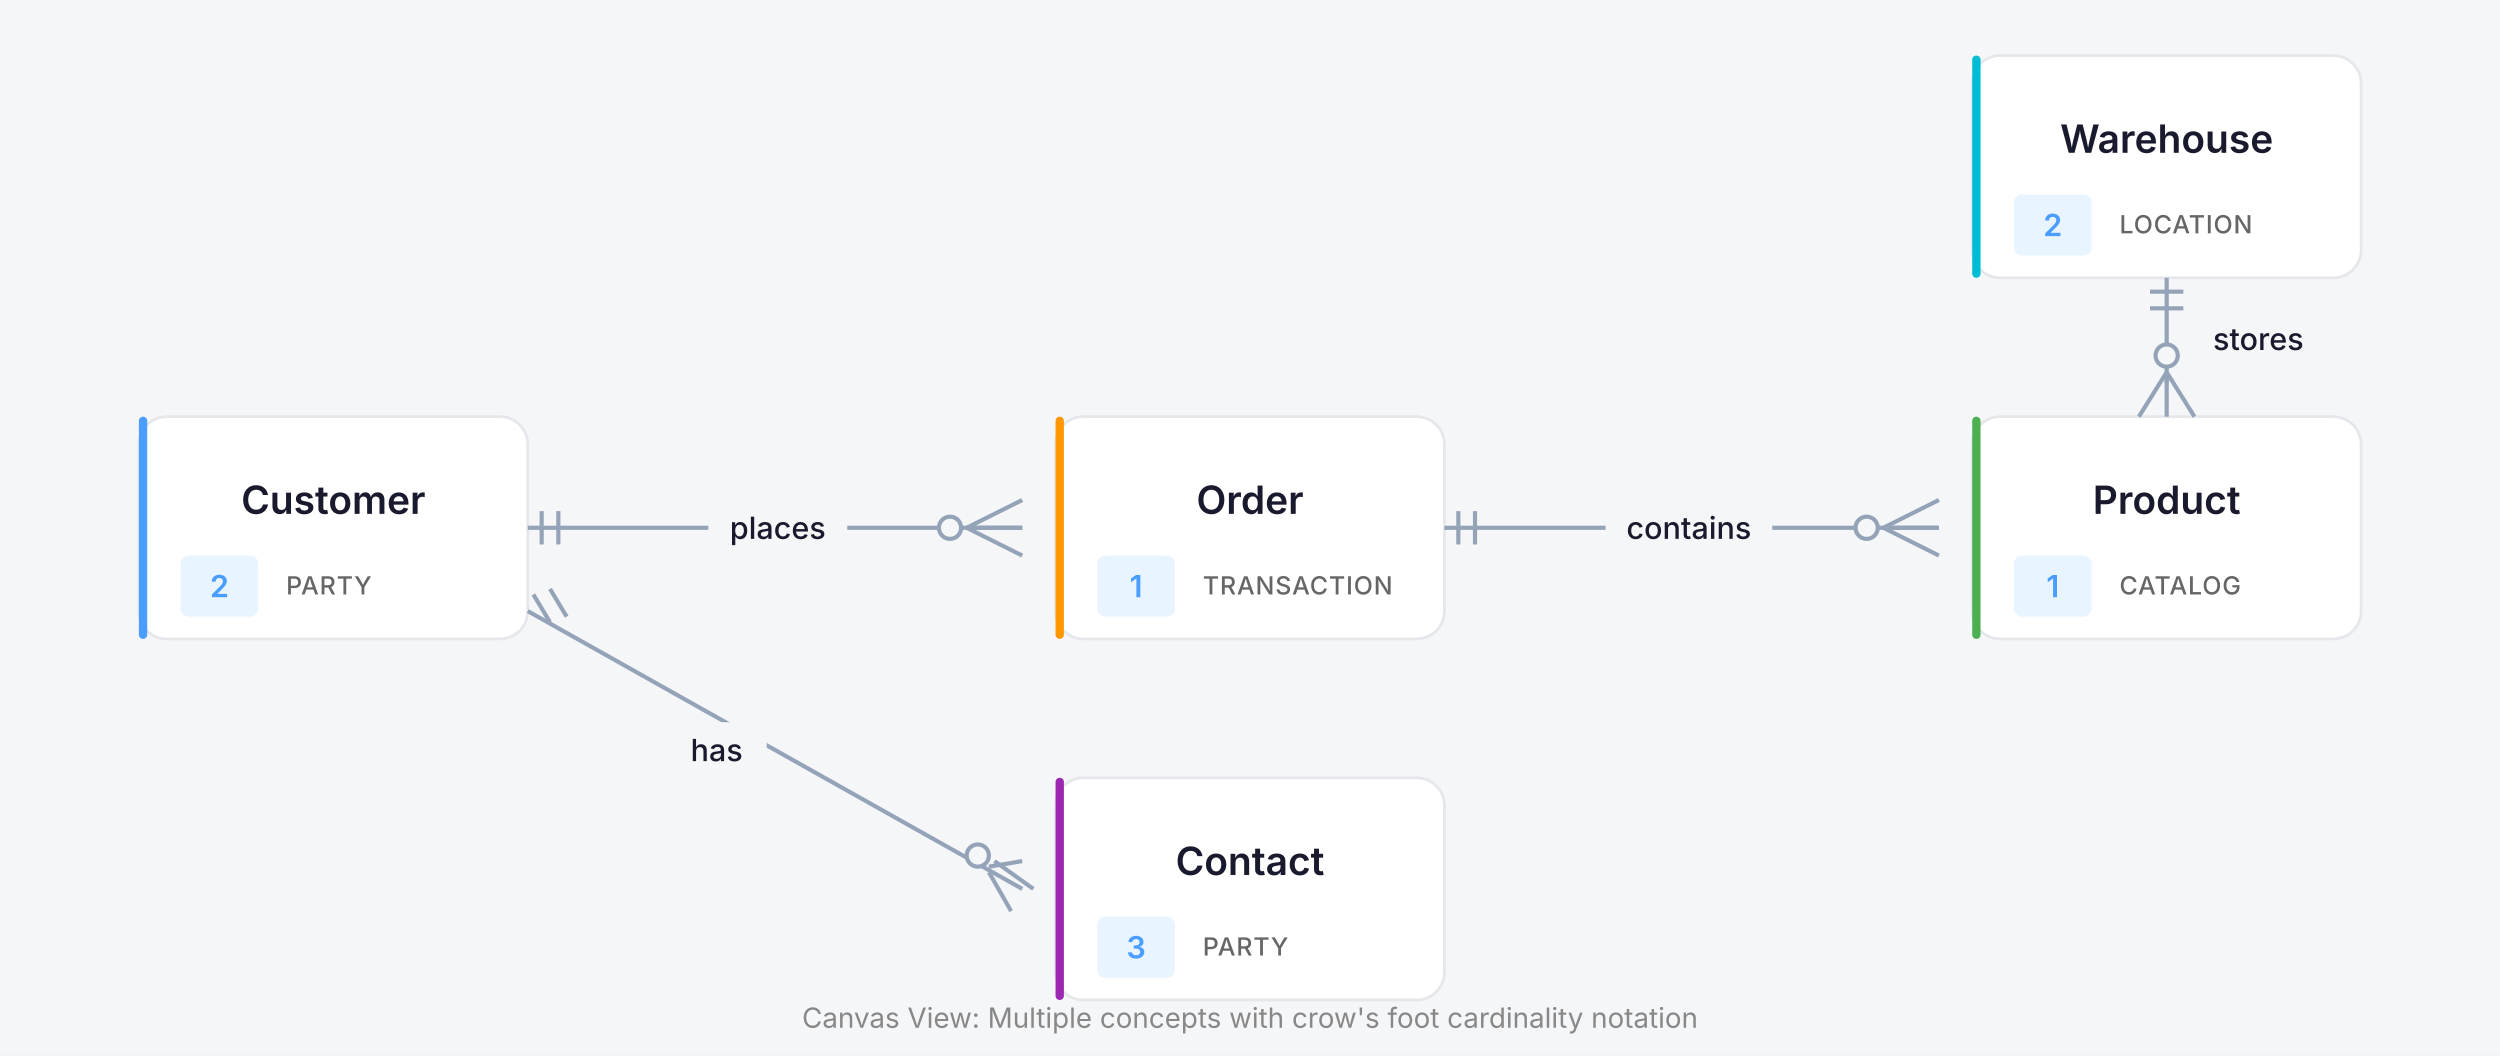
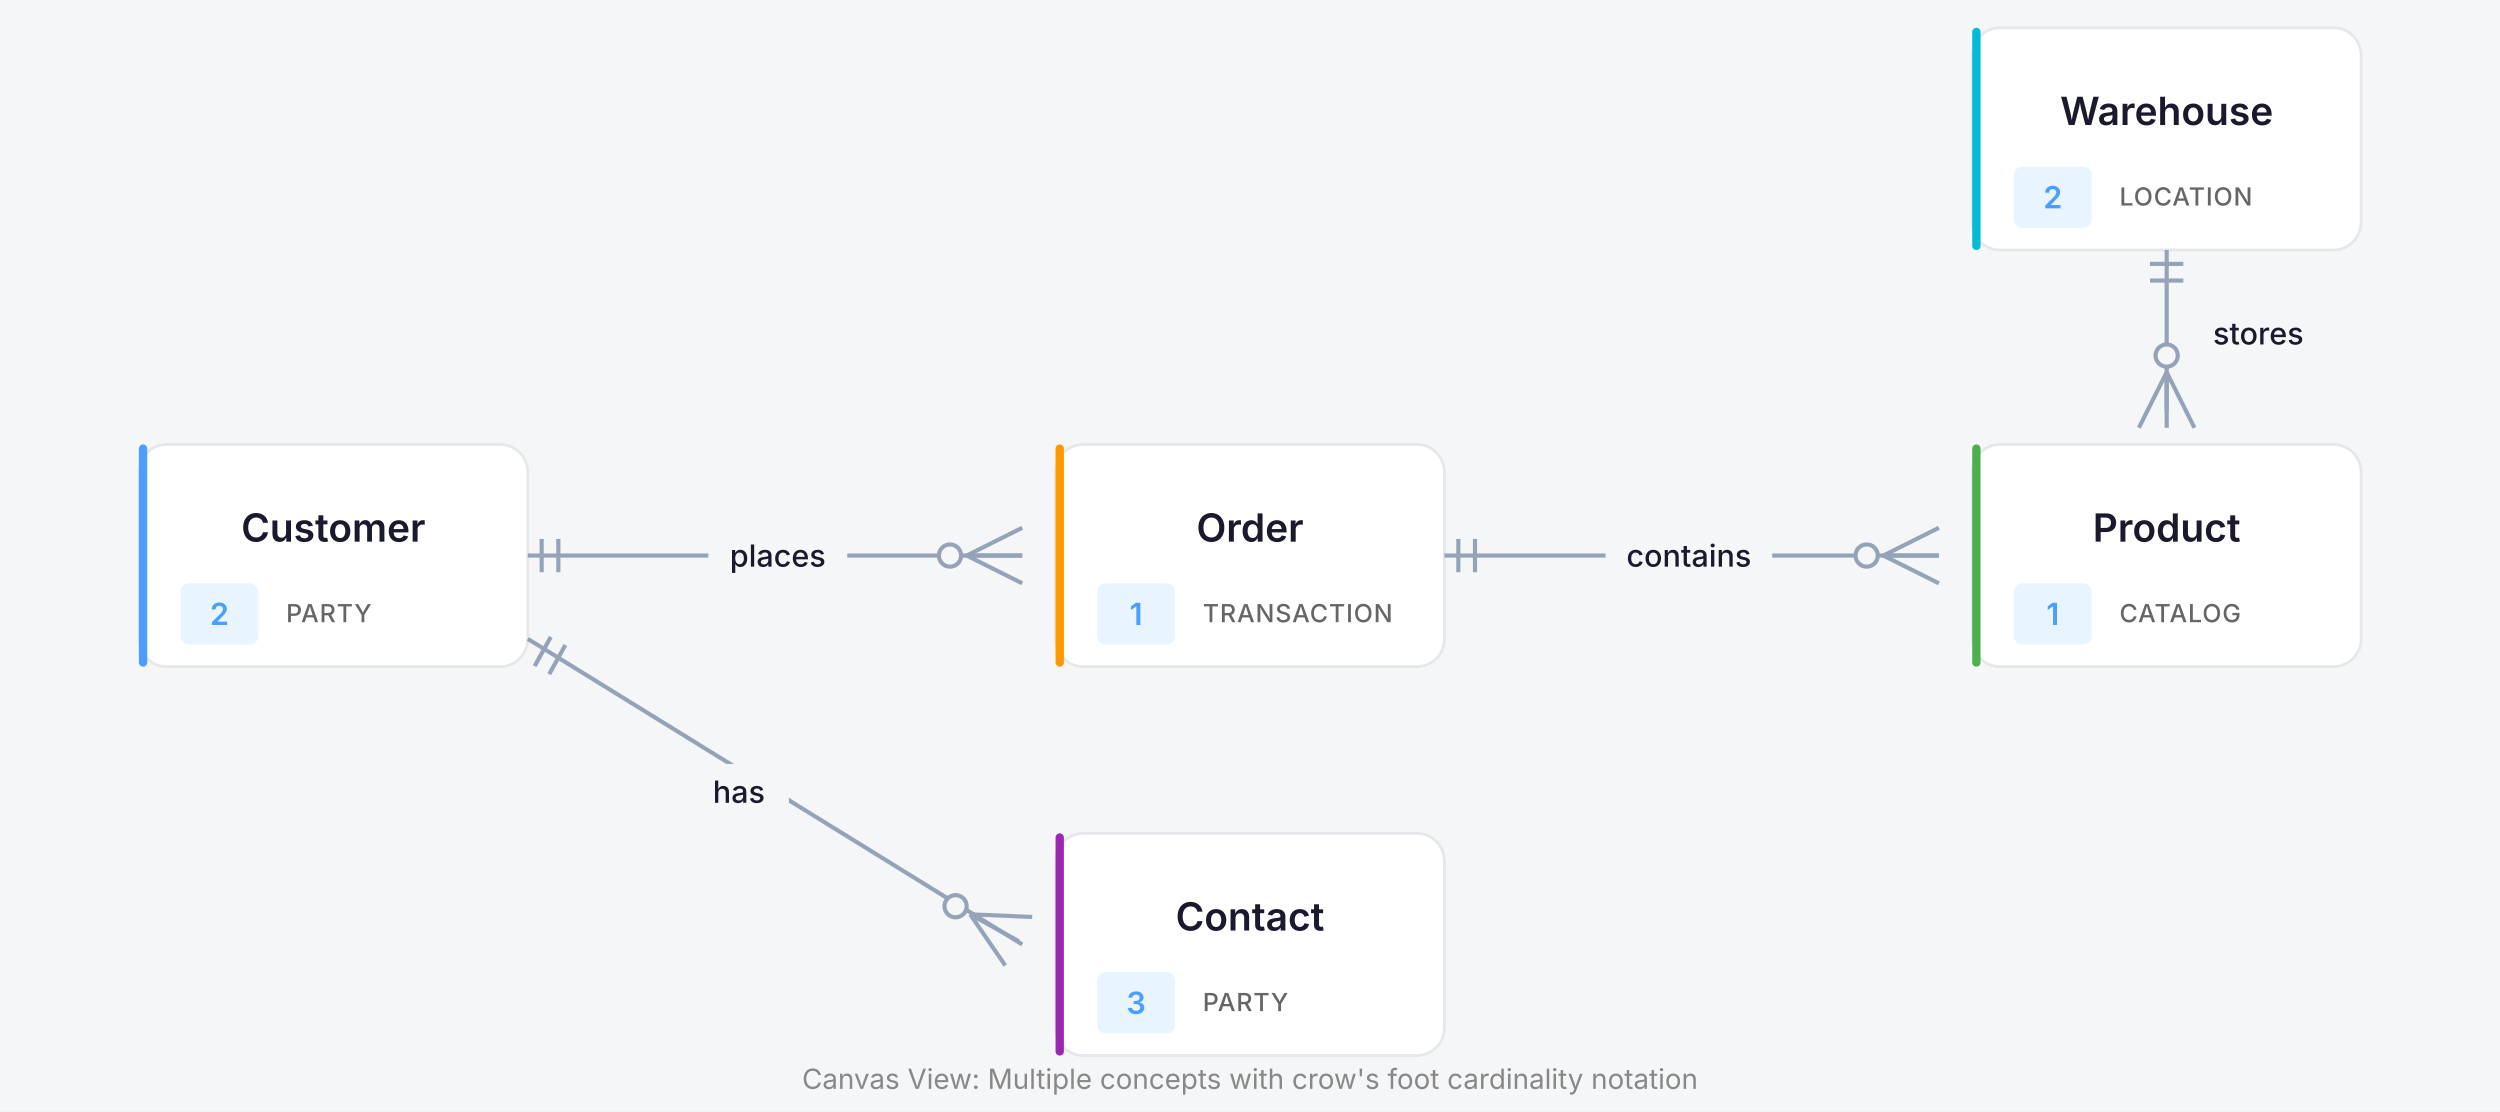
- <svg xmlns="http://www.w3.org/2000/svg" width="900" height="380" viewBox="0 0 900 380">
-   <rect width="900" height="380" fill="#f5f6f8" />
-   <g transform="translate(50, 150)">
+ <svg xmlns="http://www.w3.org/2000/svg" width="900" height="400" viewBox="0 0 900 400">
+   <rect width="900" height="400" fill="#f5f6f8" />
+   <g transform="translate(50, 160)">
    <rect x="0" y="0" width="140" height="80" rx="10" fill="#ffffff" stroke="#e5e7eb" stroke-width="1" />
    <rect x="0" y="0" width="3" height="80" rx="1.5" fill="#4a9eff" />
    <text x="70" y="35" text-anchor="middle" font-family="Inter, sans-serif" font-size="14" font-weight="600" fill="#1a1a2e">Customer</text>
    <g transform="translate(15, 50)">
      <rect x="0" y="0" width="28" height="22" rx="3" fill="#e8f4ff" />
      <text x="14" y="15" text-anchor="middle" font-family="Inter, sans-serif" font-size="11" font-weight="600" fill="#4a9eff">2</text>
      <text x="38" y="14" font-family="Inter, sans-serif" font-size="9" font-weight="500" fill="#666666" letter-spacing="0.3">PARTY</text>
    </g>
  </g>
-   <g transform="translate(380, 150)">
+   <g transform="translate(380, 160)">
    <rect x="0" y="0" width="140" height="80" rx="10" fill="#ffffff" stroke="#e5e7eb" stroke-width="1" />
    <rect x="0" y="0" width="3" height="80" rx="1.5" fill="#ff9800" />
    <text x="70" y="35" text-anchor="middle" font-family="Inter, sans-serif" font-size="14" font-weight="600" fill="#1a1a2e">Order</text>
    <g transform="translate(15, 50)">
      <rect x="0" y="0" width="28" height="22" rx="3" fill="#e8f4ff" />
      <text x="14" y="15" text-anchor="middle" font-family="Inter, sans-serif" font-size="11" font-weight="600" fill="#4a9eff">1</text>
      <text x="38" y="14" font-family="Inter, sans-serif" font-size="9" font-weight="500" fill="#666666" letter-spacing="0.3">TRANSACTION</text>
    </g>
  </g>
-   <g transform="translate(380, 280)">
+   <g transform="translate(380, 300)">
    <rect x="0" y="0" width="140" height="80" rx="10" fill="#ffffff" stroke="#e5e7eb" stroke-width="1" />
    <rect x="0" y="0" width="3" height="80" rx="1.5" fill="#9c27b0" />
    <text x="70" y="35" text-anchor="middle" font-family="Inter, sans-serif" font-size="14" font-weight="600" fill="#1a1a2e">Contact</text>
    <g transform="translate(15, 50)">
      <rect x="0" y="0" width="28" height="22" rx="3" fill="#e8f4ff" />
      <text x="14" y="15" text-anchor="middle" font-family="Inter, sans-serif" font-size="11" font-weight="600" fill="#4a9eff">3</text>
      <text x="38" y="14" font-family="Inter, sans-serif" font-size="9" font-weight="500" fill="#666666" letter-spacing="0.3">PARTY</text>
    </g>
  </g>
-   <g transform="translate(710, 20)">
+   <g transform="translate(710, 10)">
    <rect x="0" y="0" width="140" height="80" rx="10" fill="#ffffff" stroke="#e5e7eb" stroke-width="1" />
    <rect x="0" y="0" width="3" height="80" rx="1.5" fill="#00bcd4" />
    <text x="70" y="35" text-anchor="middle" font-family="Inter, sans-serif" font-size="14" font-weight="600" fill="#1a1a2e">Warehouse</text>
    <g transform="translate(15, 50)">
      <rect x="0" y="0" width="28" height="22" rx="3" fill="#e8f4ff" />
      <text x="14" y="15" text-anchor="middle" font-family="Inter, sans-serif" font-size="11" font-weight="600" fill="#4a9eff">2</text>
      <text x="38" y="14" font-family="Inter, sans-serif" font-size="9" font-weight="500" fill="#666666" letter-spacing="0.3">LOCATION</text>
    </g>
  </g>
-   <g transform="translate(710, 150)">
+   <g transform="translate(710, 160)">
    <rect x="0" y="0" width="140" height="80" rx="10" fill="#ffffff" stroke="#e5e7eb" stroke-width="1" />
    <rect x="0" y="0" width="3" height="80" rx="1.5" fill="#4caf50" />
    <text x="70" y="35" text-anchor="middle" font-family="Inter, sans-serif" font-size="14" font-weight="600" fill="#1a1a2e">Product</text>
    <g transform="translate(15, 50)">
      <rect x="0" y="0" width="28" height="22" rx="3" fill="#e8f4ff" />
      <text x="14" y="15" text-anchor="middle" font-family="Inter, sans-serif" font-size="11" font-weight="600" fill="#4a9eff">1</text>
      <text x="38" y="14" font-family="Inter, sans-serif" font-size="9" font-weight="500" fill="#666666" letter-spacing="0.3">CATALOG</text>
    </g>
  </g>
  <g>
-     <line x1="190" y1="190" x2="368" y2="190" stroke="#94a3b8" stroke-width="1.5" />
-     <line x1="195" y1="184" x2="195" y2="196" stroke="#94a3b8" stroke-width="1.5" />
-     <line x1="201" y1="184" x2="201" y2="196" stroke="#94a3b8" stroke-width="1.5" />
-     <circle cx="342" cy="190" r="4" fill="#f5f6f8" stroke="#94a3b8" stroke-width="1.5" />
-     <line x1="348" y1="190" x2="368" y2="180" stroke="#94a3b8" stroke-width="1.5" />
-     <line x1="348" y1="190" x2="368" y2="190" stroke="#94a3b8" stroke-width="1.5" />
-     <line x1="348" y1="190" x2="368" y2="200" stroke="#94a3b8" stroke-width="1.5" />
-     <rect x="255" y="180" width="50" height="18" fill="#f5f6f8" />
-     <text x="280" y="194" text-anchor="middle" font-family="Inter, sans-serif" font-size="11" font-weight="500" fill="#1a1a2e">places</text>
+     <line x1="190" y1="200" x2="368" y2="200" stroke="#94a3b8" stroke-width="1.5" />
+     <line x1="195" y1="194" x2="195" y2="206" stroke="#94a3b8" stroke-width="1.5" />
+     <line x1="201" y1="194" x2="201" y2="206" stroke="#94a3b8" stroke-width="1.5" />
+     <circle cx="342" cy="200" r="4" fill="#f5f6f8" stroke="#94a3b8" stroke-width="1.5" />
+     <line x1="348" y1="200" x2="368" y2="190" stroke="#94a3b8" stroke-width="1.5" />
+     <line x1="348" y1="200" x2="368" y2="200" stroke="#94a3b8" stroke-width="1.5" />
+     <line x1="348" y1="200" x2="368" y2="210" stroke="#94a3b8" stroke-width="1.5" />
+     <rect x="255" y="190" width="50" height="18" fill="#f5f6f8" />
+     <text x="280" y="204" text-anchor="middle" font-family="Inter, sans-serif" font-size="11" font-weight="500" fill="#1a1a2e">places</text>
  </g>
  <g>
-     <line x1="190" y1="220" x2="368" y2="320" stroke="#94a3b8" stroke-width="1.5" />
-     <line x1="192" y1="214" x2="198" y2="224" stroke="#94a3b8" stroke-width="1.5" />
-     <line x1="198" y1="212" x2="204" y2="222" stroke="#94a3b8" stroke-width="1.5" />
-     <circle cx="352" cy="308" r="4" fill="#f5f6f8" stroke="#94a3b8" stroke-width="1.5" />
-     <line x1="356" y1="312" x2="368" y2="310" stroke="#94a3b8" stroke-width="1.5" />
-     <line x1="358" y1="310" x2="372" y2="320" stroke="#94a3b8" stroke-width="1.5" />
-     <line x1="356" y1="314" x2="364" y2="328" stroke="#94a3b8" stroke-width="1.5" />
-     <rect x="240" y="260" width="36" height="18" fill="#f5f6f8" />
-     <text x="258" y="274" text-anchor="middle" font-family="Inter, sans-serif" font-size="11" font-weight="500" fill="#1a1a2e">has</text>
+     <line x1="190" y1="230" x2="368" y2="340" stroke="#94a3b8" stroke-width="1.5" />
+     <g transform="rotate(29, 198, 236)">
+       <line x1="195" y1="230" x2="195" y2="242" stroke="#94a3b8" stroke-width="1.5" />
+       <line x1="201" y1="230" x2="201" y2="242" stroke="#94a3b8" stroke-width="1.5" />
+     </g>
+     <g transform="rotate(29, 358, 334)">
+       <circle cx="342" cy="334" r="4" fill="#f5f6f8" stroke="#94a3b8" stroke-width="1.5" />
+       <line x1="348" y1="334" x2="368" y2="324" stroke="#94a3b8" stroke-width="1.5" />
+       <line x1="348" y1="334" x2="368" y2="334" stroke="#94a3b8" stroke-width="1.5" />
+       <line x1="348" y1="334" x2="368" y2="344" stroke="#94a3b8" stroke-width="1.5" />
+     </g>
+     <rect x="248" y="275" width="36" height="18" fill="#f5f6f8" />
+     <text x="266" y="289" text-anchor="middle" font-family="Inter, sans-serif" font-size="11" font-weight="500" fill="#1a1a2e">has</text>
  </g>
  <g>
-     <line x1="520" y1="190" x2="698" y2="190" stroke="#94a3b8" stroke-width="1.5" />
-     <line x1="525" y1="184" x2="525" y2="196" stroke="#94a3b8" stroke-width="1.5" />
-     <line x1="531" y1="184" x2="531" y2="196" stroke="#94a3b8" stroke-width="1.5" />
-     <circle cx="672" cy="190" r="4" fill="#f5f6f8" stroke="#94a3b8" stroke-width="1.5" />
-     <line x1="678" y1="190" x2="698" y2="180" stroke="#94a3b8" stroke-width="1.5" />
-     <line x1="678" y1="190" x2="698" y2="190" stroke="#94a3b8" stroke-width="1.5" />
-     <line x1="678" y1="190" x2="698" y2="200" stroke="#94a3b8" stroke-width="1.5" />
-     <rect x="578" y="180" width="60" height="18" fill="#f5f6f8" />
-     <text x="608" y="194" text-anchor="middle" font-family="Inter, sans-serif" font-size="11" font-weight="500" fill="#1a1a2e">contains</text>
+     <line x1="520" y1="200" x2="698" y2="200" stroke="#94a3b8" stroke-width="1.5" />
+     <line x1="525" y1="194" x2="525" y2="206" stroke="#94a3b8" stroke-width="1.5" />
+     <line x1="531" y1="194" x2="531" y2="206" stroke="#94a3b8" stroke-width="1.5" />
+     <circle cx="672" cy="200" r="4" fill="#f5f6f8" stroke="#94a3b8" stroke-width="1.5" />
+     <line x1="678" y1="200" x2="698" y2="190" stroke="#94a3b8" stroke-width="1.5" />
+     <line x1="678" y1="200" x2="698" y2="200" stroke="#94a3b8" stroke-width="1.5" />
+     <line x1="678" y1="200" x2="698" y2="210" stroke="#94a3b8" stroke-width="1.5" />
+     <rect x="578" y="190" width="60" height="18" fill="#f5f6f8" />
+     <text x="608" y="204" text-anchor="middle" font-family="Inter, sans-serif" font-size="11" font-weight="500" fill="#1a1a2e">contains</text>
  </g>
  <g>
-     <line x1="780" y1="100" x2="780" y2="138" stroke="#94a3b8" stroke-width="1.5" />
-     <line x1="774" y1="105" x2="786" y2="105" stroke="#94a3b8" stroke-width="1.5" />
-     <line x1="774" y1="111" x2="786" y2="111" stroke="#94a3b8" stroke-width="1.5" />
+     <line x1="780" y1="90" x2="780" y2="148" stroke="#94a3b8" stroke-width="1.5" />
+     <line x1="774" y1="95" x2="786" y2="95" stroke="#94a3b8" stroke-width="1.5" />
+     <line x1="774" y1="101" x2="786" y2="101" stroke="#94a3b8" stroke-width="1.5" />
    <circle cx="780" cy="128" r="4" fill="#f5f6f8" stroke="#94a3b8" stroke-width="1.5" />
-     <line x1="780" y1="134" x2="770" y2="150" stroke="#94a3b8" stroke-width="1.5" />
-     <line x1="780" y1="134" x2="780" y2="150" stroke="#94a3b8" stroke-width="1.5" />
-     <line x1="780" y1="134" x2="790" y2="150" stroke="#94a3b8" stroke-width="1.5" />
-     <rect x="790" y="112" width="46" height="18" fill="#f5f6f8" />
-     <text x="813" y="126" text-anchor="middle" font-family="Inter, sans-serif" font-size="11" font-weight="500" fill="#1a1a2e">stores</text>
+     <line x1="780" y1="134" x2="770" y2="154" stroke="#94a3b8" stroke-width="1.5" />
+     <line x1="780" y1="134" x2="780" y2="154" stroke="#94a3b8" stroke-width="1.5" />
+     <line x1="780" y1="134" x2="790" y2="154" stroke="#94a3b8" stroke-width="1.5" />
+     <rect x="790" y="110" width="46" height="18" fill="#f5f6f8" />
+     <text x="813" y="124" text-anchor="middle" font-family="Inter, sans-serif" font-size="11" font-weight="500" fill="#1a1a2e">stores</text>
  </g>
-   <text x="450" y="370" text-anchor="middle" font-family="Inter, sans-serif" font-size="10" fill="#888888">Canvas View: Multiple concepts with crow's foot cardinality notation</text>
+   <text x="450" y="392" text-anchor="middle" font-family="Inter, sans-serif" font-size="10" fill="#888888">Canvas View: Multiple concepts with crow's foot cardinality notation</text>
</svg>
